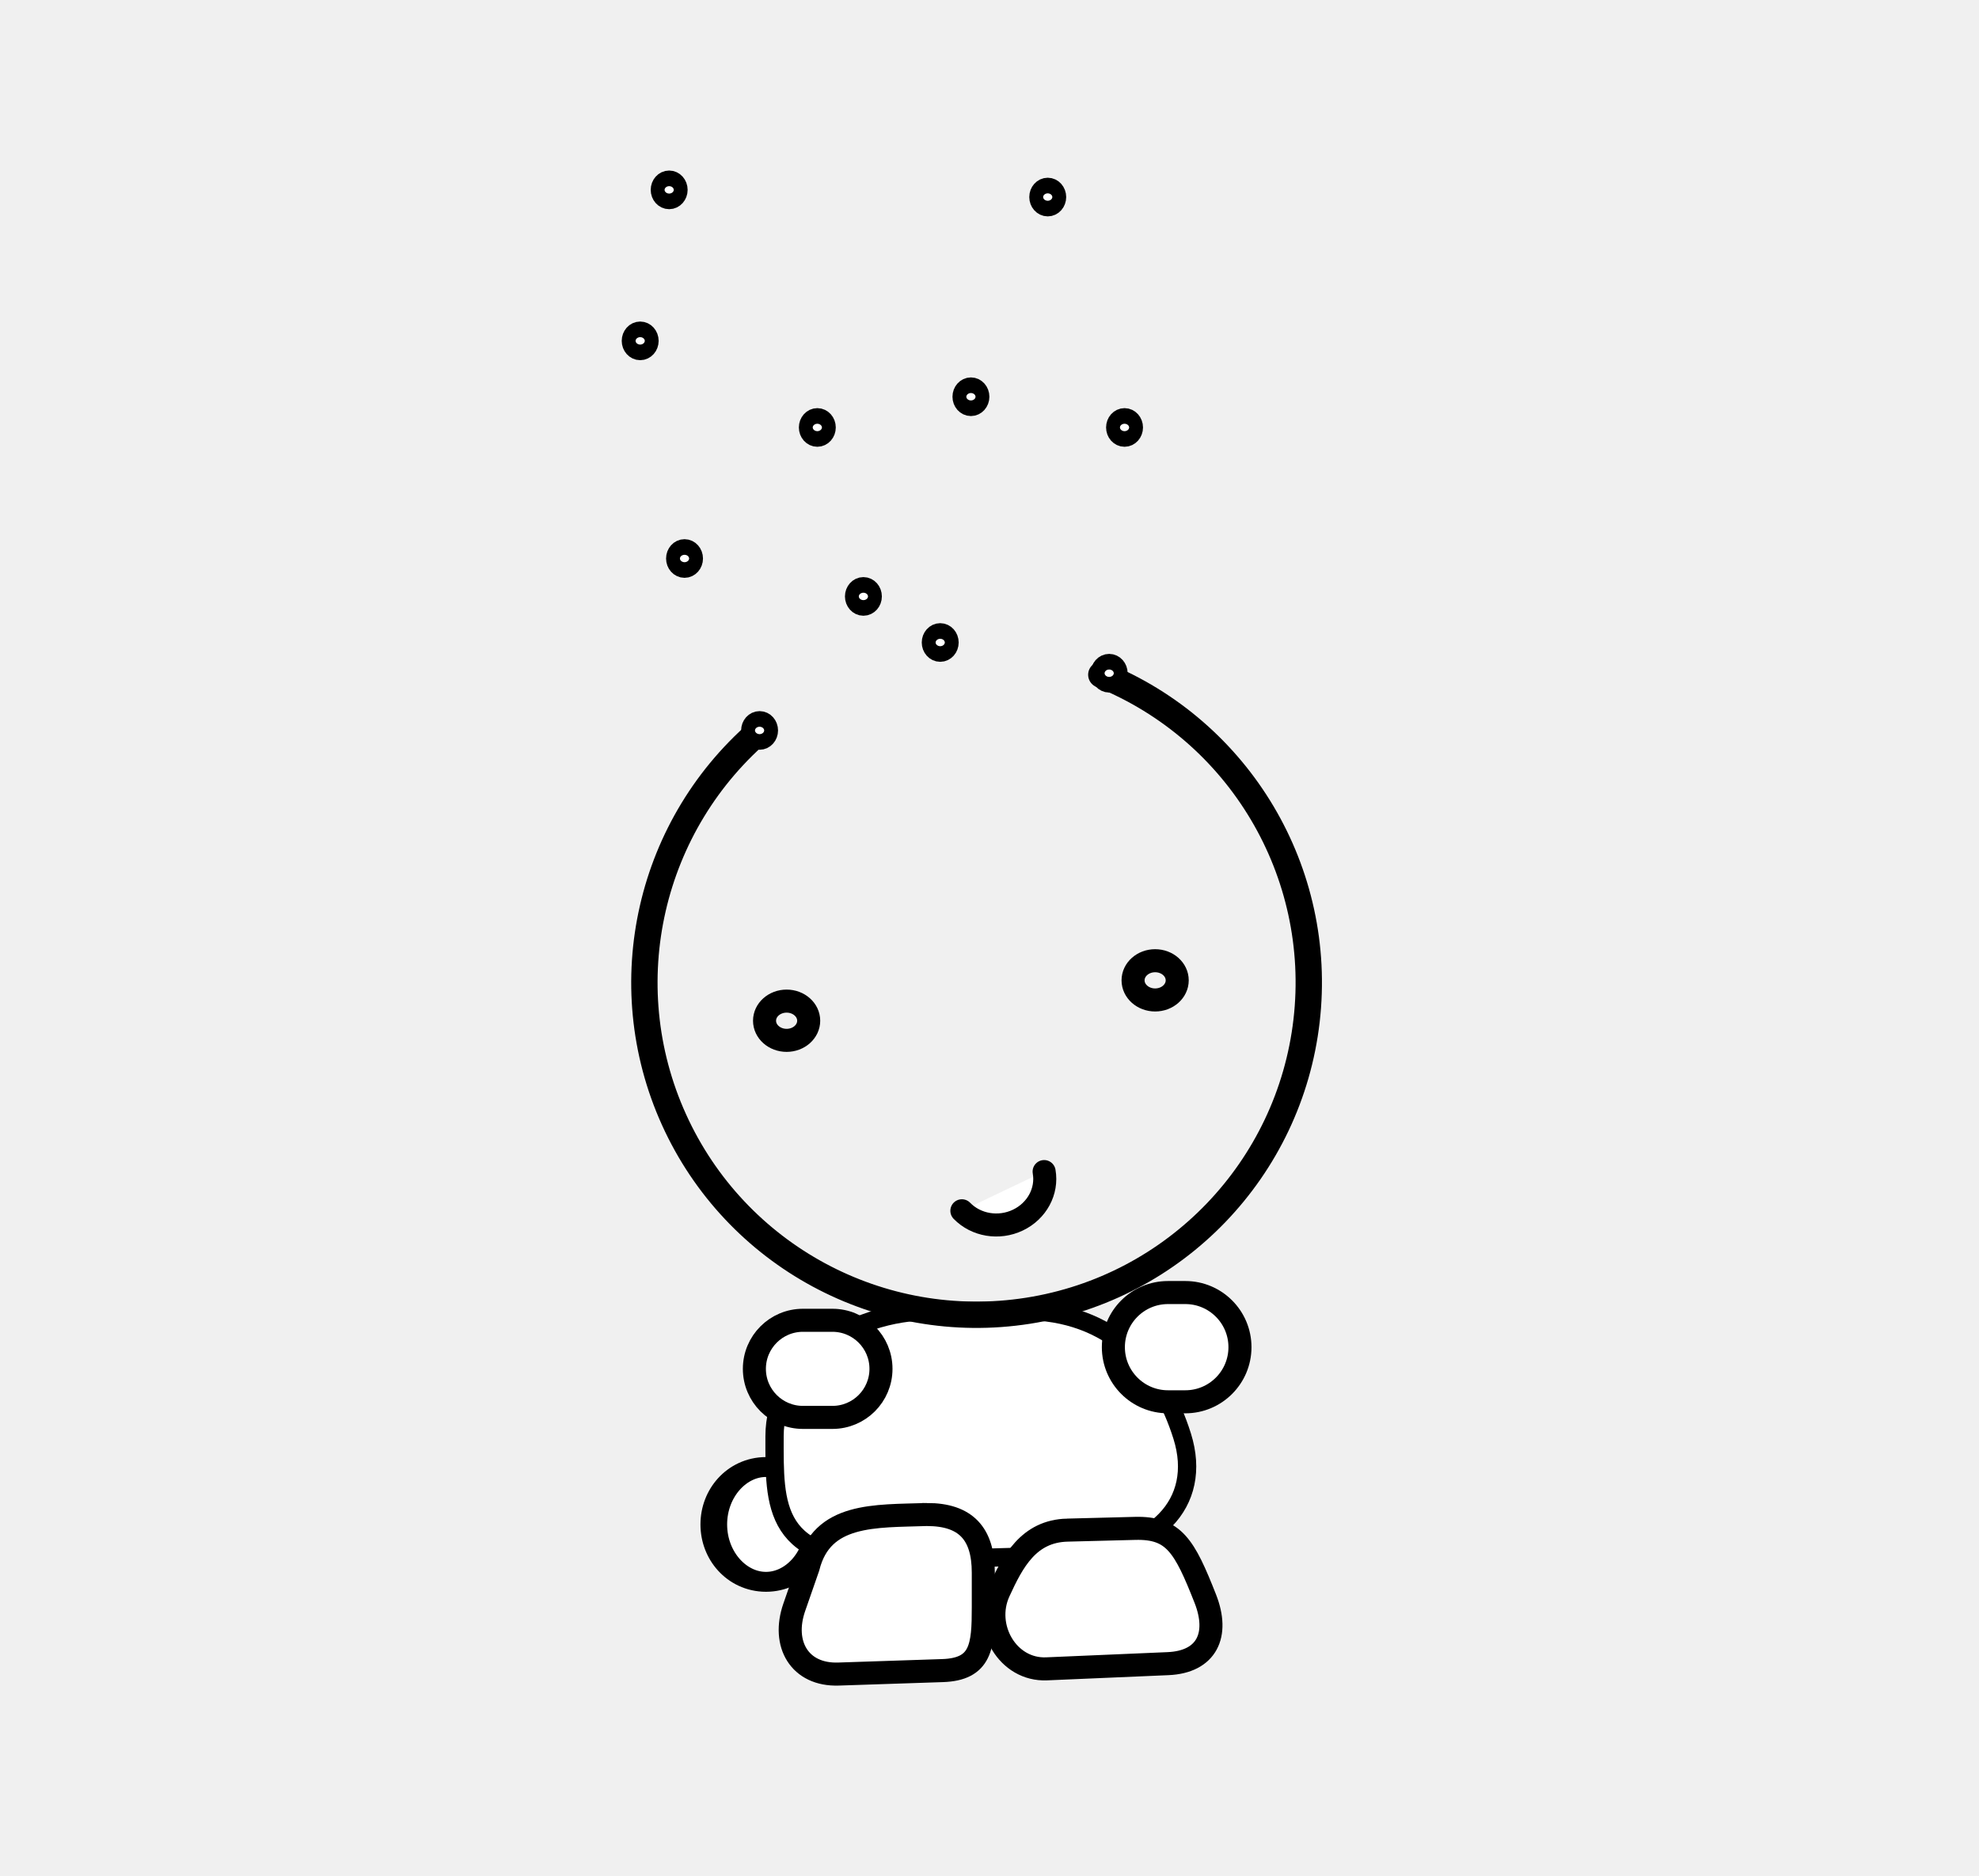
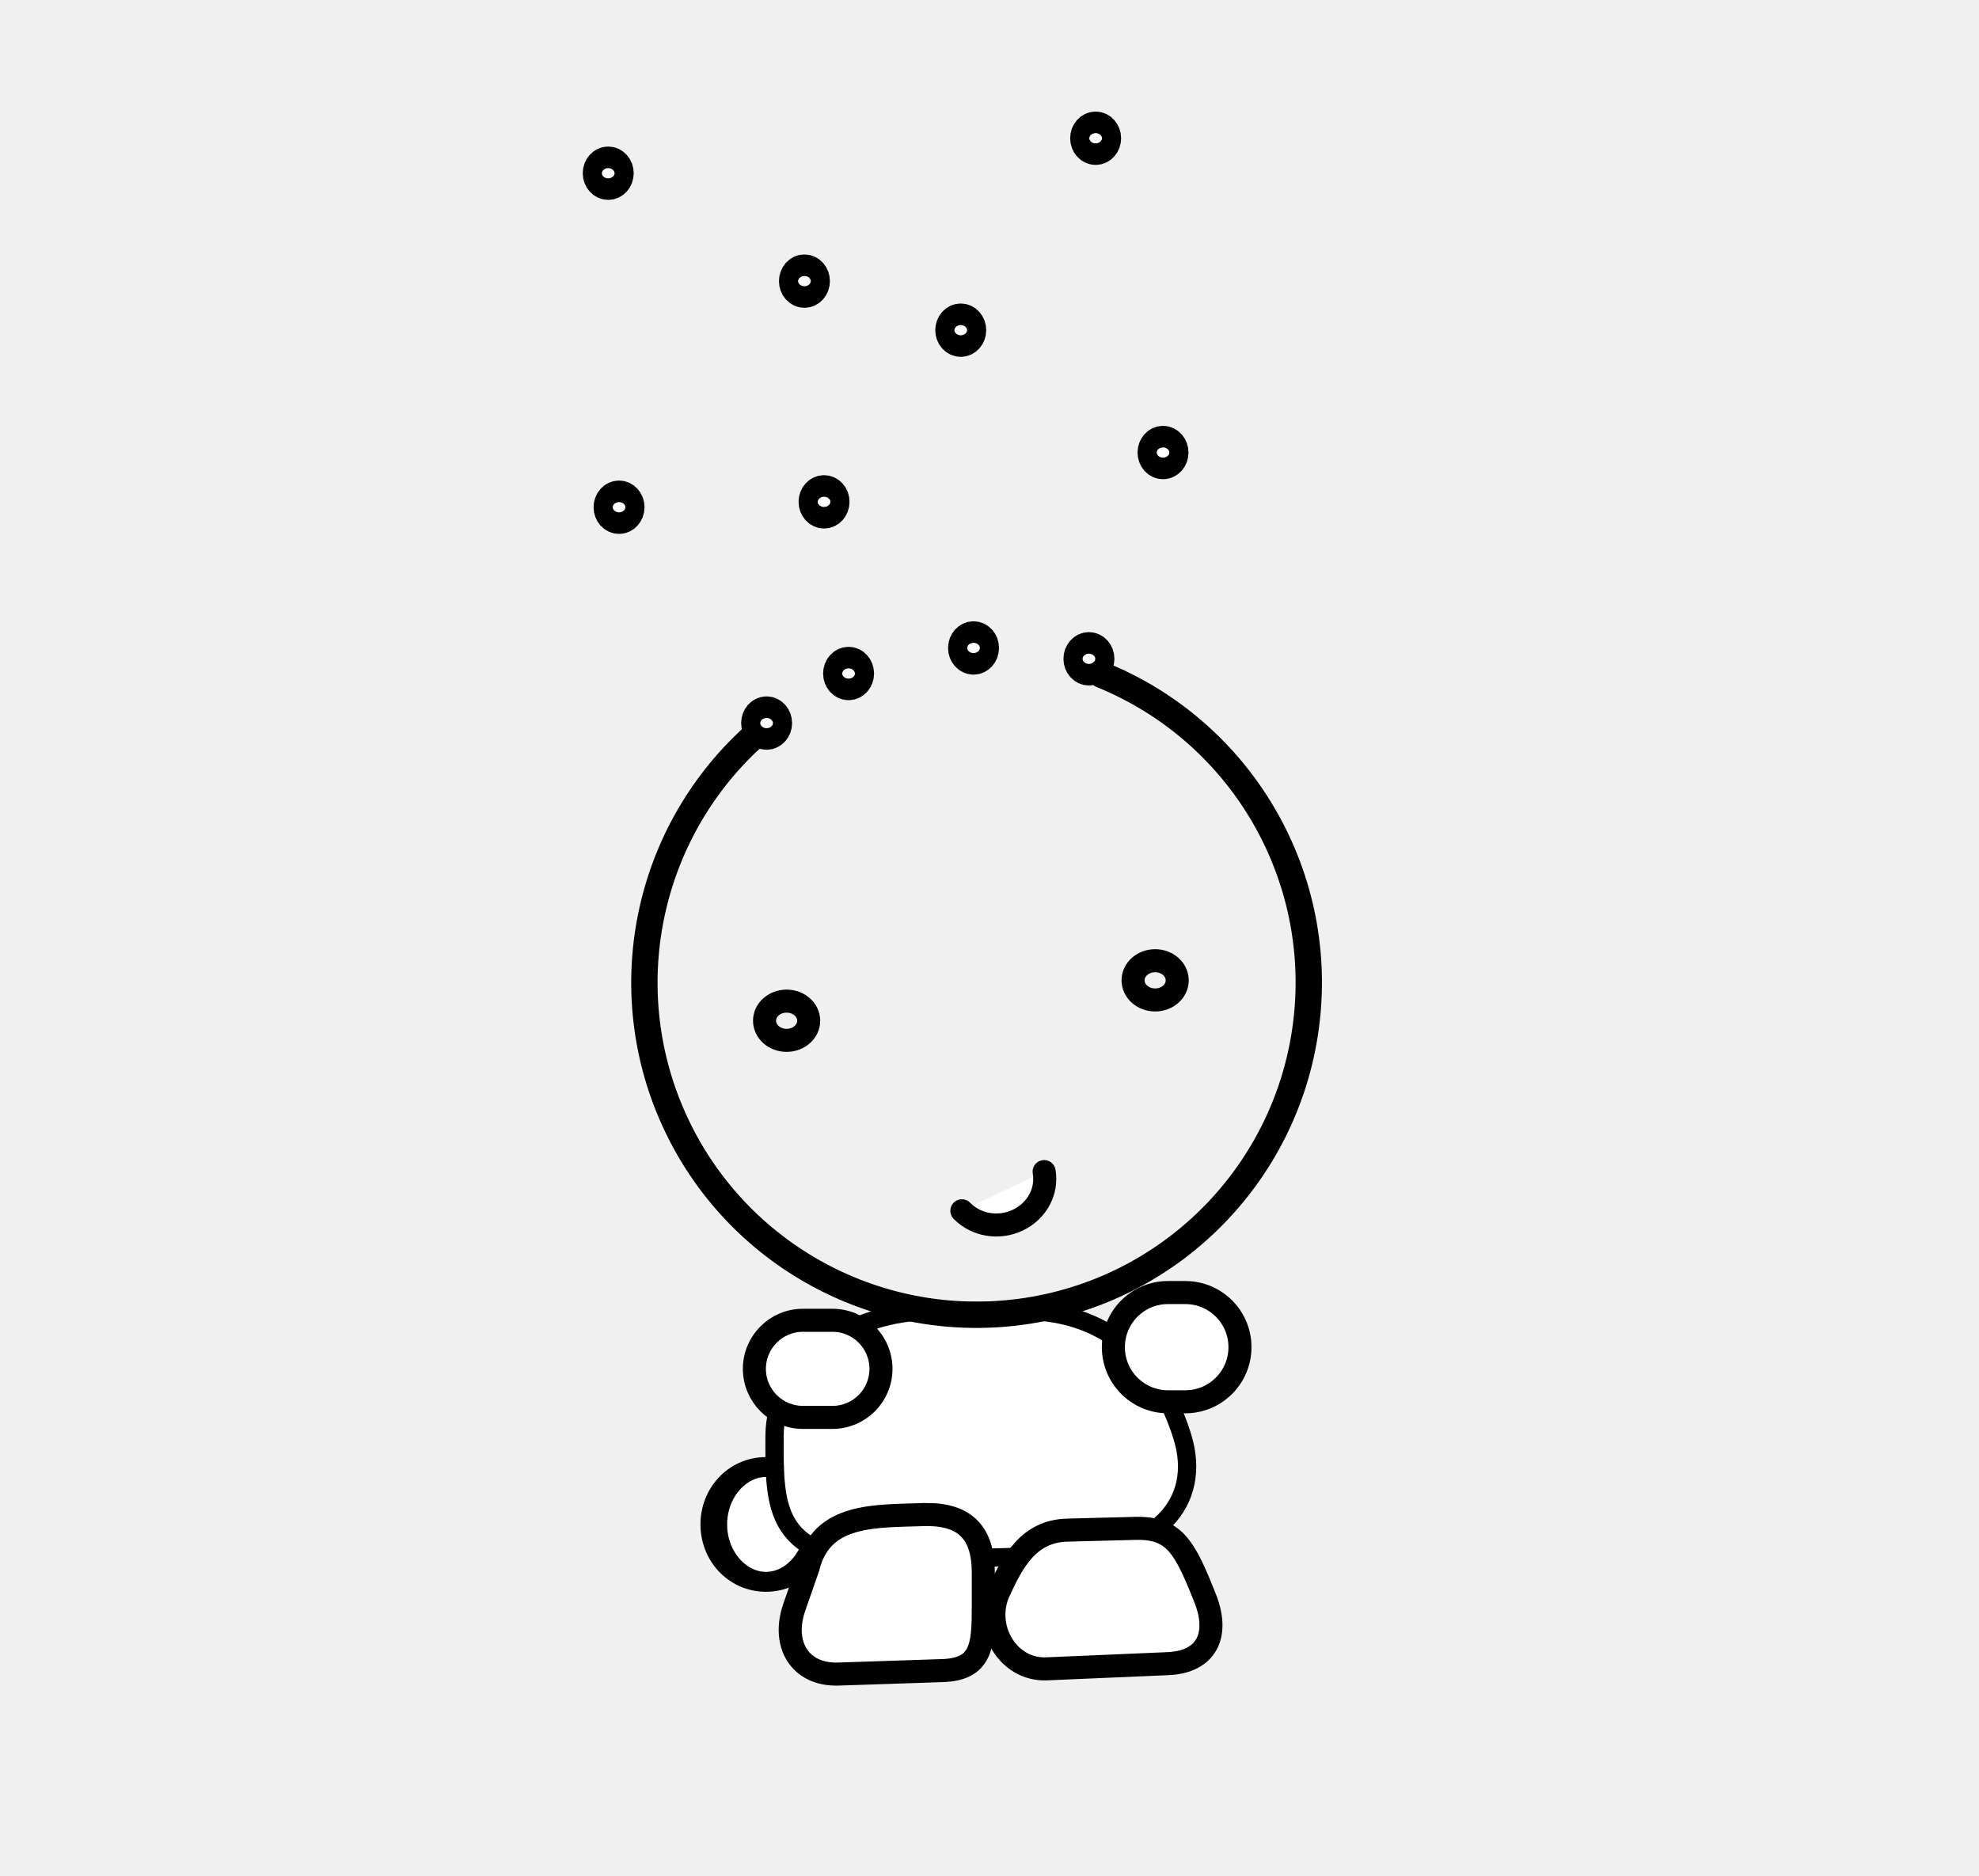
<svg xmlns="http://www.w3.org/2000/svg" id="svg2" version="1.1" width="257.669" height="244.168">
  <defs id="defs6">
    </defs>
  <g id="layer2" style="display:none">
    <path style="fill:#000000" d="m 49.56,243.497 c 0.646,-1.045 10.589,-32.16 10.589,-33.136 0,-0.383 -3.63,-0.654 -8.066,-0.602 l -8.066,0.094 -3.934,-4.211 c -3.266,-3.496 -3.934,-4.914 -3.934,-8.346 0,-4.936 2.37,-9.335 5.894,-10.941 1.41,-0.642 8.057,-1.655 14.771,-2.25 l 12.207,-1.082 4.467,-14.085 c 2.457,-7.747 4.739,-15.011 5.07,-16.142 0.497,-1.695 -0.674,-2.938 -6.653,-7.062 C 56.4,135.04 1.572,96.059 0.185,94.743 -1.066,93.555 3.452,93.353 31.276,93.353 c 17.905,0 39.377,-0.295 47.714,-0.656 l 15.159,-0.656 0,-2.971 c 0,-1.634 -1.767,-6.176 -3.927,-10.094 -2.16,-3.918 -5.174,-10.723 -6.698,-15.123 -2.48,-7.16 -2.776,-9.417 -2.823,-21.5 -0.038,-10.008 0.336,-14.322 1.448,-16.68 l 1.5,-3.18 4,1.371 c 5.571,1.909 12.686,10.115 18.055,20.824 3.987,7.953 4.518,8.602 5.316,6.5 1.116,-2.941 13.561,-41.859 15.226,-47.618 0.681,-2.355 1.55,-3.93 1.93,-3.5 0.38,0.43 1.928,4.236 3.439,8.458 1.511,4.222 3.869,8.722 5.238,10 5.162,4.817 7.643,12.007 9.31,26.988 0.823,7.389 2.568,13.982 7.412,28 l 6.336,18.336 49.369,-0.366 c 32.576,-0.242 49.029,-0.03 48.369,0.623 -0.55,0.544 -13.6,10.324 -29,21.733 -45.72,33.871 -48.464,35.966 -48.494,37.01 -0.041,1.451 8.193,25.842 9.066,26.854 0.405,0.47 5.844,-1.668 12.088,-4.75 7.281,-3.595 12.604,-5.601 14.846,-5.594 4.266,0.012 12.733,3.867 15.609,7.108 5.738,6.465 9.478,16.882 6.06,16.882 -0.729,0 -4.575,-1.106 -8.548,-2.457 -8.614,-2.93 -11.301,-2.343 -13.863,3.029 -1.667,3.495 -1.658,3.667 0.255,5.068 1.089,0.798 5.243,2.4 9.23,3.559 8.369,2.434 9.237,4.202 4,8.146 -3.658,2.756 -9.411,4.851 -18.25,6.648 -3.3,0.671 -6.552,1.379 -7.228,1.573 -0.862,0.248 0.089,4.154 3.194,13.115 2.432,7.019 4.321,12.864 4.197,12.987 -0.124,0.124 -11.385,-7.626 -25.025,-17.222 -13.64,-9.596 -25.213,-17.447 -25.719,-17.447 -0.506,0 -0.92,0.642 -0.92,1.427 0,0.785 -1.137,2.322 -2.527,3.415 l -2.527,1.988 2.527,3.724 c 1.742,2.567 2.527,5.072 2.527,8.062 0,6.347 -2.302,7.524 -15.103,7.724 l -10.177,0.159 -2.469,-3.064 -2.469,-3.064 -2.814,2.814 c -2.625,2.625 -3.362,2.814 -10.957,2.814 -13.645,0 -16.693,-3.495 -12.022,-13.787 l 1.946,-4.287 -2.468,-0.938 c -1.761,-0.669 -2.468,-1.692 -2.468,-3.57 0,-1.916 -0.404,-2.477 -1.484,-2.062 -0.816,0.313 -12.037,8.236 -24.935,17.607 -21.976,15.966 -25.49,18.318 -24.17,16.182 z M 121.462,231.424 c 4.448,-1.691 6.151,-10.608 2.688,-14.071 -5.595,-5.595 -20,0.943 -20,9.076 0,3.377 1.113,4.174 7,5.015 6.878,0.982 7.684,0.98 10.312,-0.019 l 0,-4e-5 z m 33.438,-1.331 c 2.343,-1.847 1.412,-6.593 -2.03,-10.349 -5.625,-6.138 -16.933,-6.609 -19.572,-0.815 -1.309,2.873 -1.492,8.333 -0.34,10.146 1.83,2.88 18.594,3.657 21.943,1.018 z m -12.75,-18.33 c 6.325,-0.36 12.062,-1.105 12.75,-1.655 1.808,-1.446 1.508,-8.14 -0.75,-16.755 -3.137,-11.968 -3.178,-11.864 4.5,-11.248 3.575,0.287 6.498,0.123 6.496,-0.365 -0.008,-1.911 -3.994,-7.281 -7.161,-9.647 -5.79,-4.326 -9.944,-5.13 -17.159,-3.321 -7.341,1.841 -20.951,2.061 -28.886,0.468 -4.416,-0.887 -6.121,-0.836 -8.379,0.25 -3.437,1.653 -7.41,7.288 -7.41,10.511 0,2.778 2.447,3.163 3.875,0.61 2.259,-4.037 2.736,-0.127 2.102,17.242 -0.489,13.403 0.037,14.29 8.783,14.81 6.769,0.402 10.018,0.309 31.239,-0.9 z m 80.75,-3.387 c 2.888,-1.248 5.25,-2.632 5.25,-3.075 0,-1.176 -10.596,-4.949 -13.899,-4.949 -2.507,0 -3.064,0.628 -4.964,5.593 -1.177,3.076 -1.913,5.96 -1.636,6.409 0.631,1.021 8.331,-0.988 15.249,-3.978 z m -13.563,-9.773 c 6.581,-16.614 6.858,-16.815 18.448,-13.405 4.187,1.232 7.822,2.031 8.077,1.776 1.225,-1.225 -5.481,-10.153 -9.58,-12.752 -7.173,-4.549 -11.335,-4.054 -26.513,3.152 -15.738,7.472 -21.417,8.979 -33.83,8.979 -10.955,0 -10.5,-0.411 -8.721,7.887 l 1.069,4.986 5.681,0.649 c 9.913,1.132 22.313,4.418 28.89,7.656 3.501,1.723 6.6,3.513 6.887,3.978 0.287,0.464 1.337,0.844 2.333,0.844 1.397,0 3.058,-3.148 7.258,-13.749 z m -16.281,6.285 c -1.977,-0.728 -5.067,-2.085 -6.867,-3.016 -2.94,-1.521 -3.217,-2.034 -2.727,-5.055 0.887,-5.465 3.608,-10.228 6.217,-10.883 2.568,-0.644 9.866,1.781 12.721,4.228 0.963,0.825 1.75,2.318 1.75,3.318 0,2.132 -4.046,11.038 -5.5,12.106 -1.239,0.91 -1.216,0.913 -5.594,-0.699 z m 0.594,-5.072 c -1.65,-0.756 -3.675,-1.357 -4.5,-1.338 -0.825,0.02 -0.15,0.654 1.5,1.41 1.65,0.756 3.675,1.357 4.5,1.338 0.825,-0.02 0.15,-0.654 -1.5,-1.41 z m 2.95,-3.393 c -0.522,-0.511 -2.3,-1.19 -3.95,-1.509 -2.808,-0.543 -2.776,-0.488 0.5,0.853 4.303,1.762 4.648,1.827 3.45,0.656 z m 2.111,-3.972 c -0.586,-0.948 -6.561,-3.296 -6.561,-2.578 0,0.532 5.237,3.387 6.309,3.44 0.445,0.022 0.558,-0.366 0.252,-0.861 z M 76.003,204.969 c 16.028,-0.999 21.573,-1.678 22.235,-2.724 0.485,-0.766 0.888,-4.365 0.897,-7.998 l 0.015,-6.605 -6.75,-0.637 c -14.19,-1.34 -42.589,0.006 -48.636,2.305 -5.22,1.985 -5.399,10.428 -0.335,15.834 1.825,1.948 2.824,2.206 6.683,1.724 2.496,-0.312 14.147,-1.166 25.891,-1.898 z M 137.942,166.776 c 16.674,-3.411 27.178,-14.802 30.281,-32.837 1.488,-8.648 0.665,-19.128 -1.969,-25.082 -2.479,-5.604 -11.49,-15.226 -19.88,-21.226 -5.844,-4.18 -6.238,-4.705 -5.734,-7.633 4.043,-23.467 3.036,-45.316 -2.508,-54.432 -2.866,-4.713 -4.667,-4.059 -7.951,2.885 -4.285,9.061 -5.382,17.695 -4.786,37.663 0.584,19.558 1.297,17.952 -8.204,18.488 -3.958,0.223 -4.606,-0.049 -5.769,-2.424 -0.721,-1.471 -2.017,-7.771 -2.88,-14 -1.937,-13.972 -5.983,-24.882 -12.245,-33.023 -5.361,-6.968 -9.457,-9.892 -11.29,-8.059 -0.687,0.687 -1.374,5.496 -1.641,11.489 -0.707,15.887 2.752,29.253 10.826,41.835 4.611,7.186 4.794,10.087 0.944,14.948 -7.571,9.56 -12.6,31.115 -10.092,43.258 1.558,7.541 4.821,13.289 10.534,18.555 10.853,10.004 24.856,13.176 42.362,9.594 z m -11.29,-10.42 c -0.925,-1.496 0.358,-3.003 2.557,-3.003 2.496,0 2.497,1.632 0.002,2.968 -1.29,0.69 -2.147,0.702 -2.559,0.035 l -3.3e-4,-2e-5 z M 97.284,135.629 c -1.344,-2.402 0.4,-5.276 3.201,-5.276 2.684,0 4.665,1.738 4.665,4.093 0,3.114 -6.258,4.055 -7.866,1.183 z m 49.532,-4.942 c -0.367,-0.367 -0.667,-1.669 -0.667,-2.893 0,-2.282 1.705,-3.44 5.063,-3.44 2.422,0 3.859,4.803 1.823,6.092 -1.645,1.042 -5.277,1.183 -6.219,0.241 z" id="path2818" />
  </g>
  <g id="layer1" style="display:none">
    <path style="fill:none;stroke:#000000;stroke-width:3;stroke-linecap:round;stroke-linejoin:miter;stroke-miterlimit:4;stroke-opacity:1;stroke-dasharray:none" d="m 86.594,24.156 c -6.514,14.92 -1.378,37.597 0.906,44.812 2.285,7.216 4.79,13.729 9.125,23.281 1.039,1.118 1.548,2.249 1.812,3.344 -8.303,7.956 -13.469,19.205 -13.469,31.688 0,24.108 19.324,43.656 43.156,43.656 23.832,0 43.156,-19.548 43.156,-43.656 0,-18.031 -10.831,-33.499 -26.25,-40.156 1.2,-7.401 1.829,-13.177 2.188,-19.281 0.444,-7.556 -0.148,-30.823 -10.125,-43.688 -7.254,7.692 -11.013,26.391 -11.469,38.406 -0.39,10.274 1.002,16.593 -1.594,21.281 -1.203,0.114 -2.39,0.288 -3.562,0.5 -0.528,-1.028 -1.908,-2.247 -4.375,-3.75 -5.881,-3.583 -5.547,-10.496 -8.938,-22.031 C 103.766,47.027 95.514,29.832 86.594,24.156 z" id="path3004" />
  </g>
  <g style="display:none" id="g3841">
    <path style="fill:none;stroke:#000000;stroke-width:3;stroke-linecap:round;stroke-linejoin:miter;stroke-miterlimit:4;stroke-opacity:1;stroke-dasharray:none" d="m 144.219,85.656 -47.906,7.562 c 0.038,0.128 0.094,0.248 0.125,0.375 -8.303,7.956 -13.469,19.205 -13.469,31.688 0,24.108 19.324,43.656 43.156,43.656 23.832,0 43.156,-19.548 43.156,-43.656 0,-17.567 -10.274,-32.701 -25.062,-39.625 z" id="path3843" />
    <path style="fill:none;stroke:#000000;stroke-width:3;stroke-linecap:round;stroke-linejoin:miter;stroke-miterlimit:4;stroke-opacity:1;stroke-dasharray:none" id="path3853" d="m 201.863,163.897 a 37.821,37.821 0 1 1 -20.012,-33.366" transform="matrix(0.4293865,-1.059885,1.059885,0.4293865,-118.4624,229.0319)" />
  </g>
  <g id="layer3" style="display:inline">
    <path style="fill:none;stroke:#000000;stroke-width:3;stroke-linecap:round;stroke-linejoin:miter;stroke-miterlimit:4;stroke-opacity:1;stroke-dasharray:none" id="path3800" d="m 107.293,120.908 a 2.874,2.555 0 1 1 -5.748,0 2.874,2.555 0 1 1 5.748,0 z" transform="translate(-2,12)" />
    <path transform="translate(45.98205,6.739832)" style="fill:none;stroke:#000000;stroke-width:3;stroke-linecap:round;stroke-linejoin:miter;stroke-miterlimit:4;stroke-opacity:1;stroke-dasharray:none;display:inline" id="path3800-7" d="m 107.293,120.908 a 2.874,2.555 0 1 1 -5.748,0 2.874,2.555 0 1 1 5.748,0 z" />
    <path style="fill:#ffffff;fill-opacity:1;stroke:#000000;stroke-width:4.385;stroke-linecap:round;stroke-linejoin:miter;stroke-miterlimit:4;stroke-opacity:1;stroke-dasharray:none" id="path3977" d="m 204.572,194.718 a 8.58,12.645 0 1 1 -17.161,0 8.58,12.645 0 1 1 17.161,0 z" transform="matrix(0.7920501,0,0,0.591034,-55.50147,83.40724)" />
-     <path style="fill:#ffffff;stroke:#000000;stroke-width:2.381;stroke-linecap:round;stroke-linejoin:miter;stroke-miterlimit:4;stroke-opacity:1" d="m 121.534,170.7 11.706,0 c 11.461,0 17.861,7.275 20.687,16.312 2.743,8.774 -3.583,15.188 -15.036,15.516 l -22.201,0.637 c -16.305,0.468 -15.843,-7.116 -15.843,-16.153 0,-9.037 9.226,-16.312 20.687,-16.312 z" />
+     <path style="fill:#ffffff;stroke:#000000;stroke-width:2.381;stroke-linecap:round;stroke-linejoin:miter;stroke-miterlimit:4;stroke-opacity:1" d="m 121.534,170.7 11.706,0 c 11.461,0 17.861,7.275 20.687,16.312 2.743,8.774 -3.583,15.188 -15.036,15.516 l -22.201,0.637 c -16.305,0.468 -15.843,-7.116 -15.843,-16.153 0,-9.037 9.226,-16.312 20.687,-16.312 z" id="path19" />
    <path style="fill:#ffffff;stroke:#000000;stroke-width:3;stroke-linecap:round;stroke-linejoin:miter;stroke-miterlimit:4;stroke-opacity:1" d="m 138.978,199.234 8.806,-0.226 c 5.065,-0.13 6.435,2.272 9.145,9.145 1.858,4.713 0.207,8.25 -4.855,8.467 l -15.806,0.677 c -5.062,0.217 -8.322,-5.443 -6.209,-10.048 1.806,-3.937 3.854,-7.886 8.919,-8.016 z" id="rect3824" />
    <path style="fill:#ffffff;stroke:#000000;stroke-width:3;stroke-linecap:round;stroke-linejoin:miter;stroke-miterlimit:4;stroke-opacity:1" d="m 120.689,197.202 c 5.066,0 7.338,2.498 7.338,7.564 l 0,4.516 c 0,5.066 -0.243,8.073 -5.306,8.242 l -13.548,0.452 c -5.063,0.169 -7.422,-3.908 -5.758,-8.693 l 1.806,-5.193 c 1.772,-7.118 8.69,-6.661 15.467,-6.887 z" id="rect3826" />
    <rect style="fill:#ffffff;stroke:#000000;stroke-width:3;stroke-linecap:round;stroke-linejoin:miter;stroke-miterlimit:4;stroke-opacity:1;stroke-dasharray:none" id="rect3828" width="16.483" height="14.225" x="144.962" y="168.3" ry="7.113" />
    <rect style="fill:#ffffff;stroke:#000000;stroke-width:3;stroke-linecap:round;stroke-linejoin:miter;stroke-miterlimit:4;stroke-opacity:1;stroke-dasharray:none" id="rect3830" width="16.483" height="12.645" x="98.222" y="171.912" ry="6.322" />
    <path style="fill:none;stroke:#000000;stroke-width:3;stroke-linecap:round;stroke-linejoin:miter;stroke-miterlimit:4;stroke-opacity:1;stroke-dasharray:none;display:inline" id="path3853-4" d="m 201.863,163.897 a 37.821,37.821 0 1 1 -20.012,-33.366" transform="matrix(0.4293865,-1.059885,1.059885,0.4293865,-116.9958,231.431)" />
    <path style="fill:#ffffff;fill-opacity:1;stroke:#000000;stroke-width:3;stroke-linecap:round;stroke-linejoin:miter;stroke-miterlimit:4;stroke-opacity:1;stroke-dasharray:none" id="path3975" d="m 202.54,201.492 a 6.209,5.871 0 0 1 -11.43,3.178" transform="matrix(0.984961,-0.172777,0.172777,0.984961,-98.36028,-10.91879)" />
  </g>
  <g id="layer4">
-     <path style="fill:#ffffff;fill-opacity:1;stroke:#000000;stroke-width:3;stroke-linecap:round;stroke-linejoin:miter;stroke-miterlimit:4;stroke-opacity:1;stroke-dasharray:none" id="path3881" d="m 44.256,96.383 a 0.903,1.016 0 1 1 -1.806,0 0.903,1.016 0 1 1 1.806,0 z" transform="translate(40,-52)" />
-     <path transform="translate(55.54611,-1.274063)" style="fill:#ffffff;fill-opacity:1;stroke:#000000;stroke-width:3;stroke-linecap:round;stroke-linejoin:miter;stroke-miterlimit:4;stroke-opacity:1;stroke-dasharray:none" id="path3881-0" d="m 44.256,96.383 a 0.903,1.016 0 1 1 -1.806,0 0.903,1.016 0 1 1 1.806,0 z" />
-     <path transform="translate(45.7742,-23.66131)" style="fill:#ffffff;fill-opacity:1;stroke:#000000;stroke-width:3;stroke-linecap:round;stroke-linejoin:miter;stroke-miterlimit:4;stroke-opacity:1;stroke-dasharray:none" id="path3881-9" d="m 44.256,96.383 a 0.903,1.016 0 1 1 -1.806,0 0.903,1.016 0 1 1 1.806,0 z" />
-     <path transform="translate(43.7742,-71.66131)" style="fill:#ffffff;fill-opacity:1;stroke:#000000;stroke-width:3;stroke-linecap:round;stroke-linejoin:miter;stroke-miterlimit:4;stroke-opacity:1;stroke-dasharray:none" id="path3881-4" d="m 44.256,96.383 a 0.903,1.016 0 1 1 -1.806,0 0.903,1.016 0 1 1 1.806,0 z" />
-     <path transform="translate(63.06406,-40.7248)" style="fill:#ffffff;fill-opacity:1;stroke:#000000;stroke-width:3;stroke-linecap:round;stroke-linejoin:miter;stroke-miterlimit:4;stroke-opacity:1;stroke-dasharray:none" id="path3881-8" d="m 44.256,96.383 a 0.903,1.016 0 1 1 -1.806,0 0.903,1.016 0 1 1 1.806,0 z" />
-     <path transform="translate(69.06406,-18.7248)" style="fill:#ffffff;fill-opacity:1;stroke:#000000;stroke-width:3;stroke-linecap:round;stroke-linejoin:miter;stroke-miterlimit:4;stroke-opacity:1;stroke-dasharray:none" id="path3881-82" d="m 44.256,96.383 a 0.903,1.016 0 1 1 -1.806,0 0.903,1.016 0 1 1 1.806,0 z" />
-     <path transform="translate(79.06406,-12.7248)" style="fill:#ffffff;fill-opacity:1;stroke:#000000;stroke-width:3;stroke-linecap:round;stroke-linejoin:miter;stroke-miterlimit:4;stroke-opacity:1;stroke-dasharray:none" id="path3881-45" d="m 44.256,96.383 a 0.903,1.016 0 1 1 -1.806,0 0.903,1.016 0 1 1 1.806,0 z" />
-     <path transform="translate(83.06406,-44.7248)" style="fill:#ffffff;fill-opacity:1;stroke:#000000;stroke-width:3;stroke-linecap:round;stroke-linejoin:miter;stroke-miterlimit:4;stroke-opacity:1;stroke-dasharray:none" id="path3881-5" d="m 44.256,96.383 a 0.903,1.016 0 1 1 -1.806,0 0.903,1.016 0 1 1 1.806,0 z" />
-     <path transform="translate(93.06406,-70.7248)" style="fill:#ffffff;fill-opacity:1;stroke:#000000;stroke-width:3;stroke-linecap:round;stroke-linejoin:miter;stroke-miterlimit:4;stroke-opacity:1;stroke-dasharray:none" id="path3881-1" d="m 44.256,96.383 a 0.903,1.016 0 1 1 -1.806,0 0.903,1.016 0 1 1 1.806,0 z" />
-     <path transform="translate(103.0641,-40.7248)" style="fill:#ffffff;fill-opacity:1;stroke:#000000;stroke-width:3;stroke-linecap:round;stroke-linejoin:miter;stroke-miterlimit:4;stroke-opacity:1;stroke-dasharray:none" id="path3881-7" d="m 44.256,96.383 a 0.903,1.016 0 1 1 -1.806,0 0.903,1.016 0 1 1 1.806,0 z" />
-     <path transform="translate(101.0641,-8.724797)" style="fill:#ffffff;fill-opacity:1;stroke:#000000;stroke-width:3;stroke-linecap:round;stroke-linejoin:miter;stroke-miterlimit:4;stroke-opacity:1;stroke-dasharray:none" id="path3881-11" d="m 44.256,96.383 a 0.903,1.016 0 1 1 -1.806,0 0.903,1.016 0 1 1 1.806,0 z" />
+     <path transform="matrix(1.38074,0,0,1.38074,39.95484,-38.92907)" style="fill:#ffffff;fill-opacity:1;stroke:#000000;stroke-width:3;stroke-linecap:round;stroke-linejoin:miter;stroke-miterlimit:4;stroke-opacity:1;stroke-dasharray:none" id="path3881-0" d="m 44.256,96.383 a 0.903,1.016 0 1 1 -1.806,0 0.903,1.016 0 1 1 1.806,0 z" />
+     <path transform="matrix(1.38074,0,0,1.38074,81.92118,-47.29819)" style="fill:#ffffff;fill-opacity:1;stroke:#000000;stroke-width:3;stroke-linecap:round;stroke-linejoin:miter;stroke-miterlimit:4;stroke-opacity:1;stroke-dasharray:none" id="path3881-0-1" d="m 44.256,96.383 a 0.903,1.016 0 1 1 -1.806,0 0.903,1.016 0 1 1 1.806,0 z" />
+     <path transform="matrix(1.38074,0,0,1.38074,91.56785,-74.15526)" style="fill:#ffffff;fill-opacity:1;stroke:#000000;stroke-width:3;stroke-linecap:round;stroke-linejoin:miter;stroke-miterlimit:4;stroke-opacity:1;stroke-dasharray:none" id="path3881-0-1-7" d="m 44.256,96.383 a 0.903,1.016 0 1 1 -1.806,0 0.903,1.016 0 1 1 1.806,0 z" />
+     <path transform="matrix(1.38074,0,0,1.38074,82.79484,-115.0792)" style="fill:#ffffff;fill-opacity:1;stroke:#000000;stroke-width:3;stroke-linecap:round;stroke-linejoin:miter;stroke-miterlimit:4;stroke-opacity:1;stroke-dasharray:none" id="path3881-0-1-4" d="m 44.256,96.383 a 0.903,1.016 0 1 1 -1.806,0 0.903,1.016 0 1 1 1.806,0 z" />
+     <path transform="matrix(1.38074,0,0,1.38074,65.23221,-90.08781)" style="fill:#ffffff;fill-opacity:1;stroke:#000000;stroke-width:3;stroke-linecap:round;stroke-linejoin:miter;stroke-miterlimit:4;stroke-opacity:1;stroke-dasharray:none" id="path3881-0-1-0" d="m 44.256,96.383 a 0.903,1.016 0 1 1 -1.806,0 0.903,1.016 0 1 1 1.806,0 z" />
+     <path transform="matrix(1.38074,0,0,1.38074,66.89602,-48.70986)" style="fill:#ffffff;fill-opacity:1;stroke:#000000;stroke-width:3;stroke-linecap:round;stroke-linejoin:miter;stroke-miterlimit:4;stroke-opacity:1;stroke-dasharray:none" id="path3881-0-1-9" d="m 44.256,96.383 a 0.903,1.016 0 1 1 -1.806,0 0.903,1.016 0 1 1 1.806,0 z" />
+     <path transform="matrix(1.38074,0,0,1.38074,19.33339,-110.5246)" style="fill:#ffffff;fill-opacity:1;stroke:#000000;stroke-width:3;stroke-linecap:round;stroke-linejoin:miter;stroke-miterlimit:4;stroke-opacity:1;stroke-dasharray:none" id="path3881-0-1-8" d="m 44.256,96.383 a 0.903,1.016 0 1 1 -1.806,0 0.903,1.016 0 1 1 1.806,0 z" />
+     <path transform="matrix(1.38074,0,0,1.38074,44.87942,-96.47431)" style="fill:#ffffff;fill-opacity:1;stroke:#000000;stroke-width:3;stroke-linecap:round;stroke-linejoin:miter;stroke-miterlimit:4;stroke-opacity:1;stroke-dasharray:none" id="path3881-0-1-2" d="m 44.256,96.383 a 0.903,1.016 0 1 1 -1.806,0 0.903,1.016 0 1 1 1.806,0 z" />
+     <path transform="matrix(1.38074,0,0,1.38074,20.74242,-67.03533)" style="fill:#ffffff;fill-opacity:1;stroke:#000000;stroke-width:3;stroke-linecap:round;stroke-linejoin:miter;stroke-miterlimit:4;stroke-opacity:1;stroke-dasharray:none" id="path3881-0-1-45" d="m 44.256,96.383 a 0.903,1.016 0 1 1 -1.806,0 0.903,1.016 0 1 1 1.806,0 z" />
+     <path transform="matrix(1.38074,0,0,1.38074,50.62728,-45.38224)" style="fill:#ffffff;fill-opacity:1;stroke:#000000;stroke-width:3;stroke-linecap:round;stroke-linejoin:miter;stroke-miterlimit:4;stroke-opacity:1;stroke-dasharray:none" id="path3881-0-1-5" d="m 44.256,96.383 a 0.903,1.016 0 1 1 -1.806,0 0.903,1.016 0 1 1 1.806,0 z" />
+     <path transform="matrix(1.38074,0,0,1.38074,47.43403,-67.73502)" style="fill:#ffffff;fill-opacity:1;stroke:#000000;stroke-width:3;stroke-linecap:round;stroke-linejoin:miter;stroke-miterlimit:4;stroke-opacity:1;stroke-dasharray:none" id="path3881-0-1-1" d="m 44.256,96.383 a 0.903,1.016 0 1 1 -1.806,0 0.903,1.016 0 1 1 1.806,0 z" />
  </g>
</svg>
